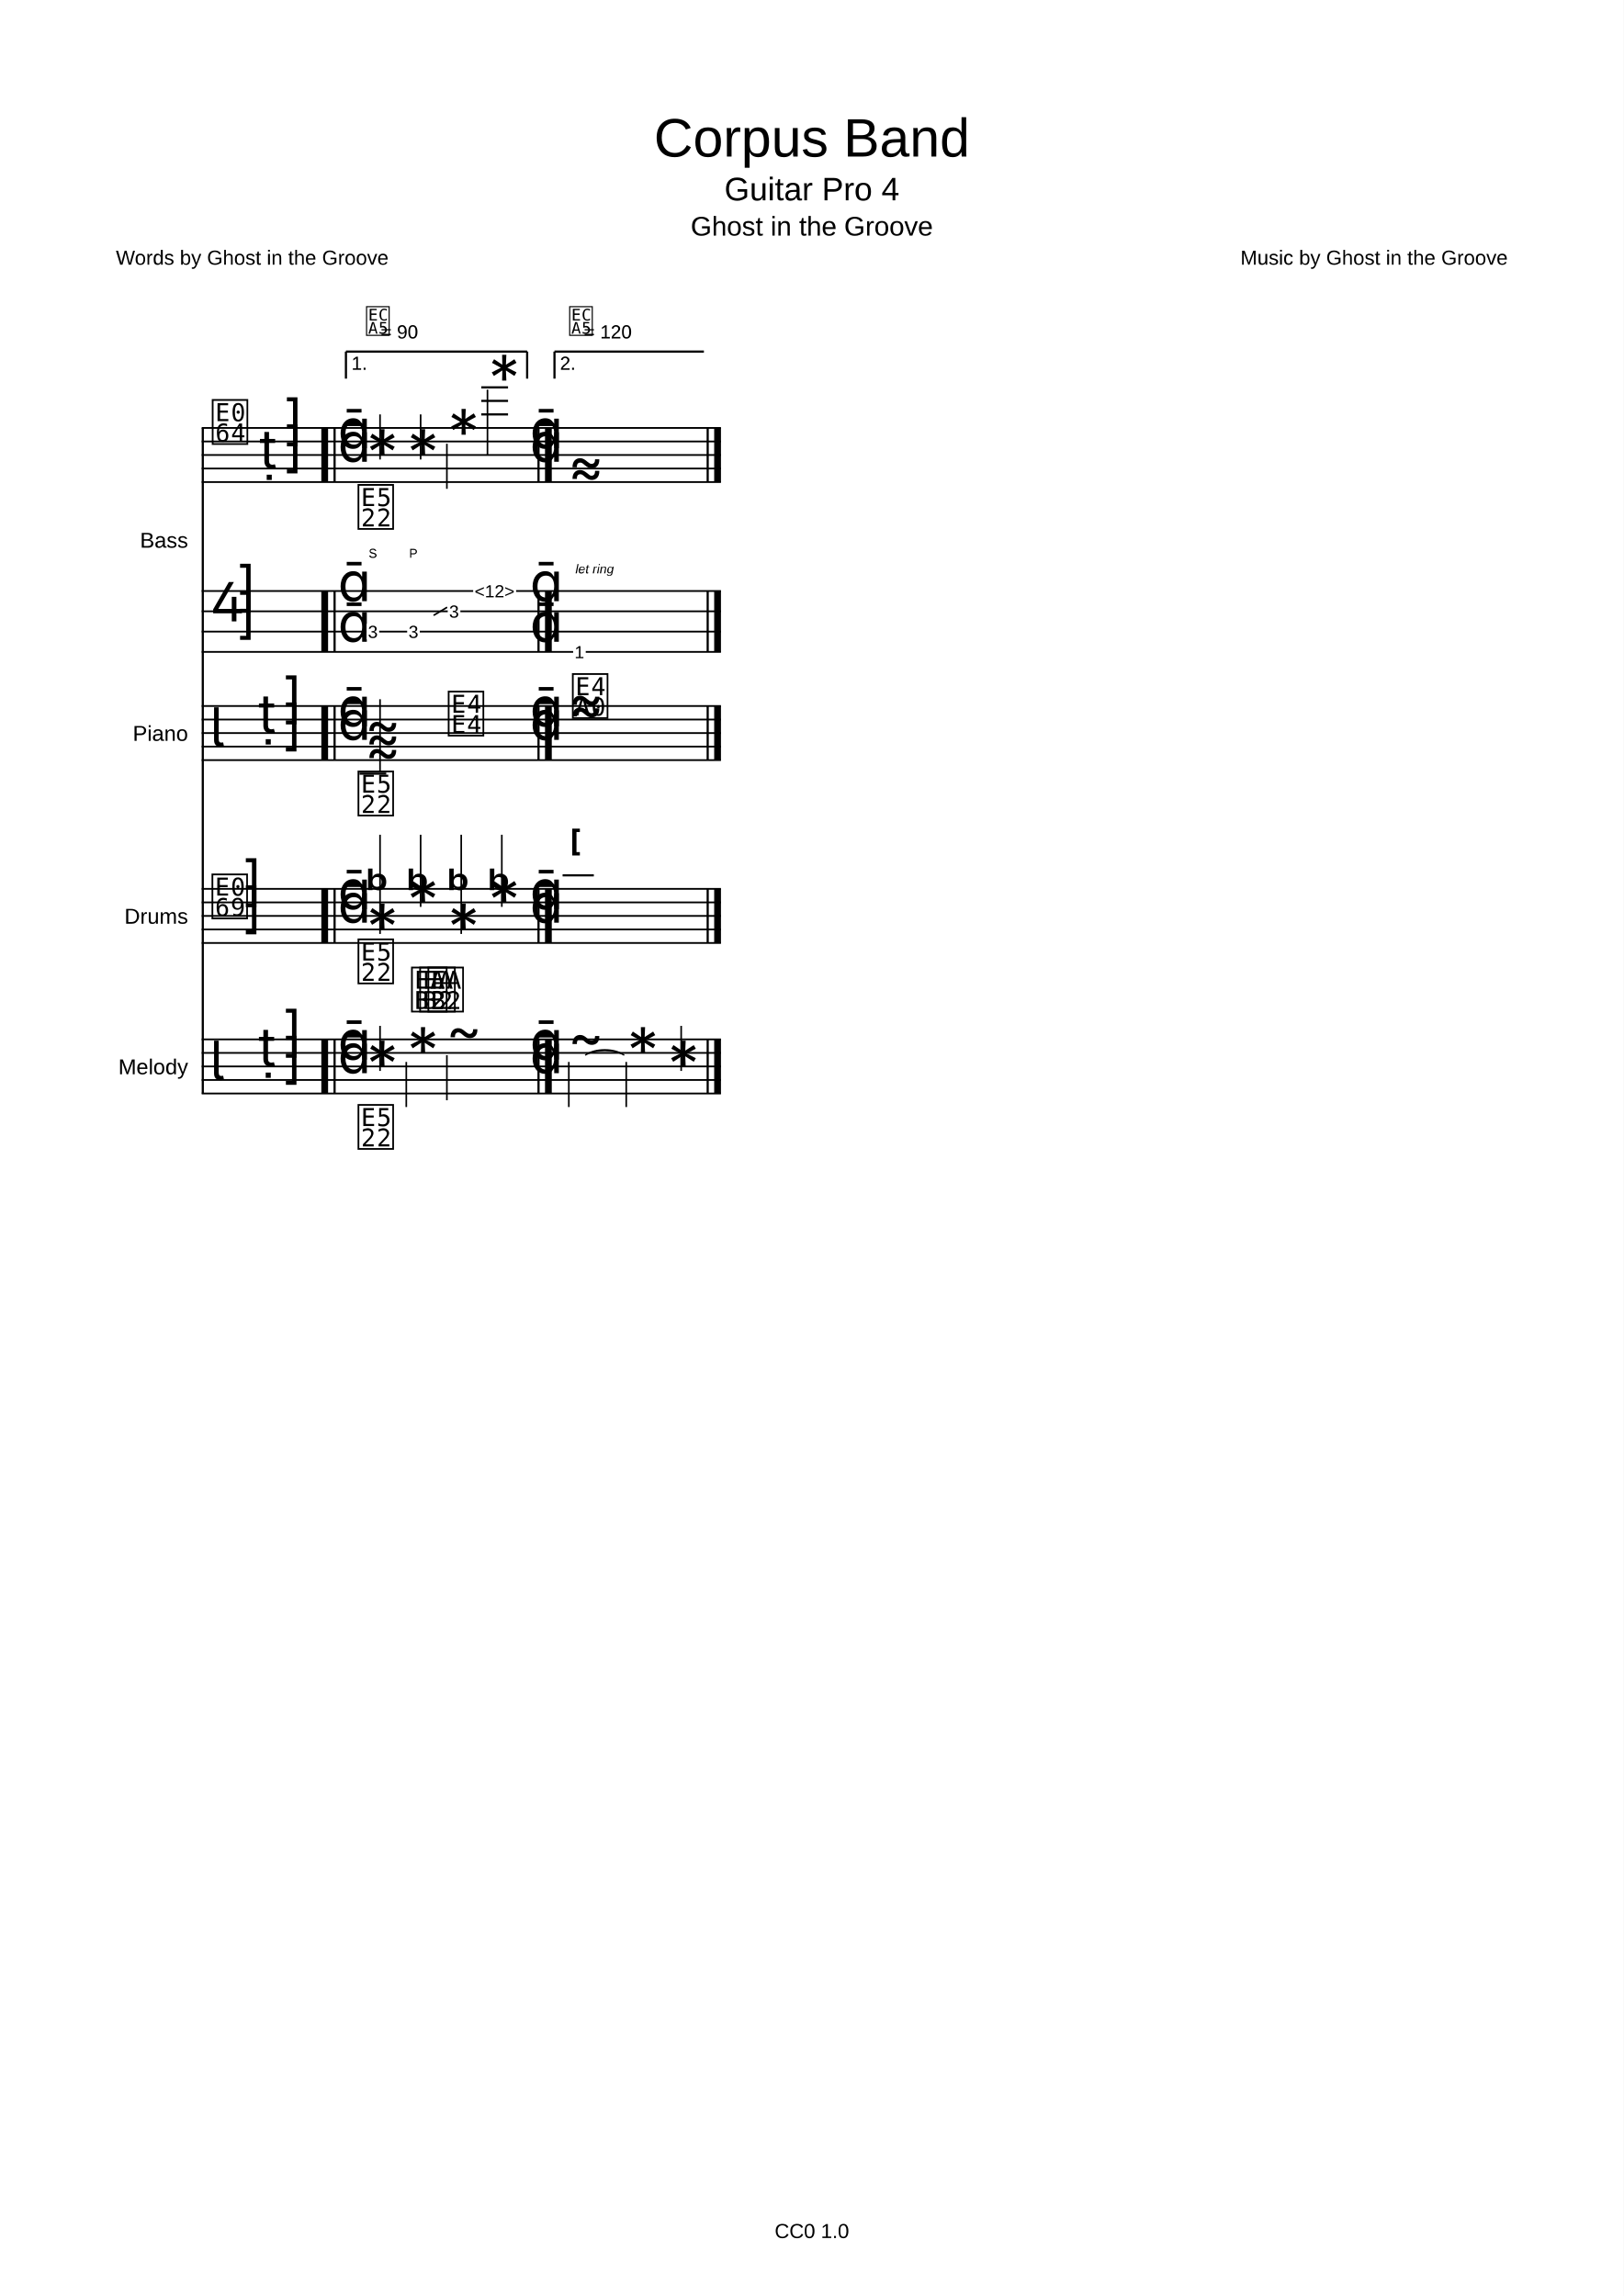
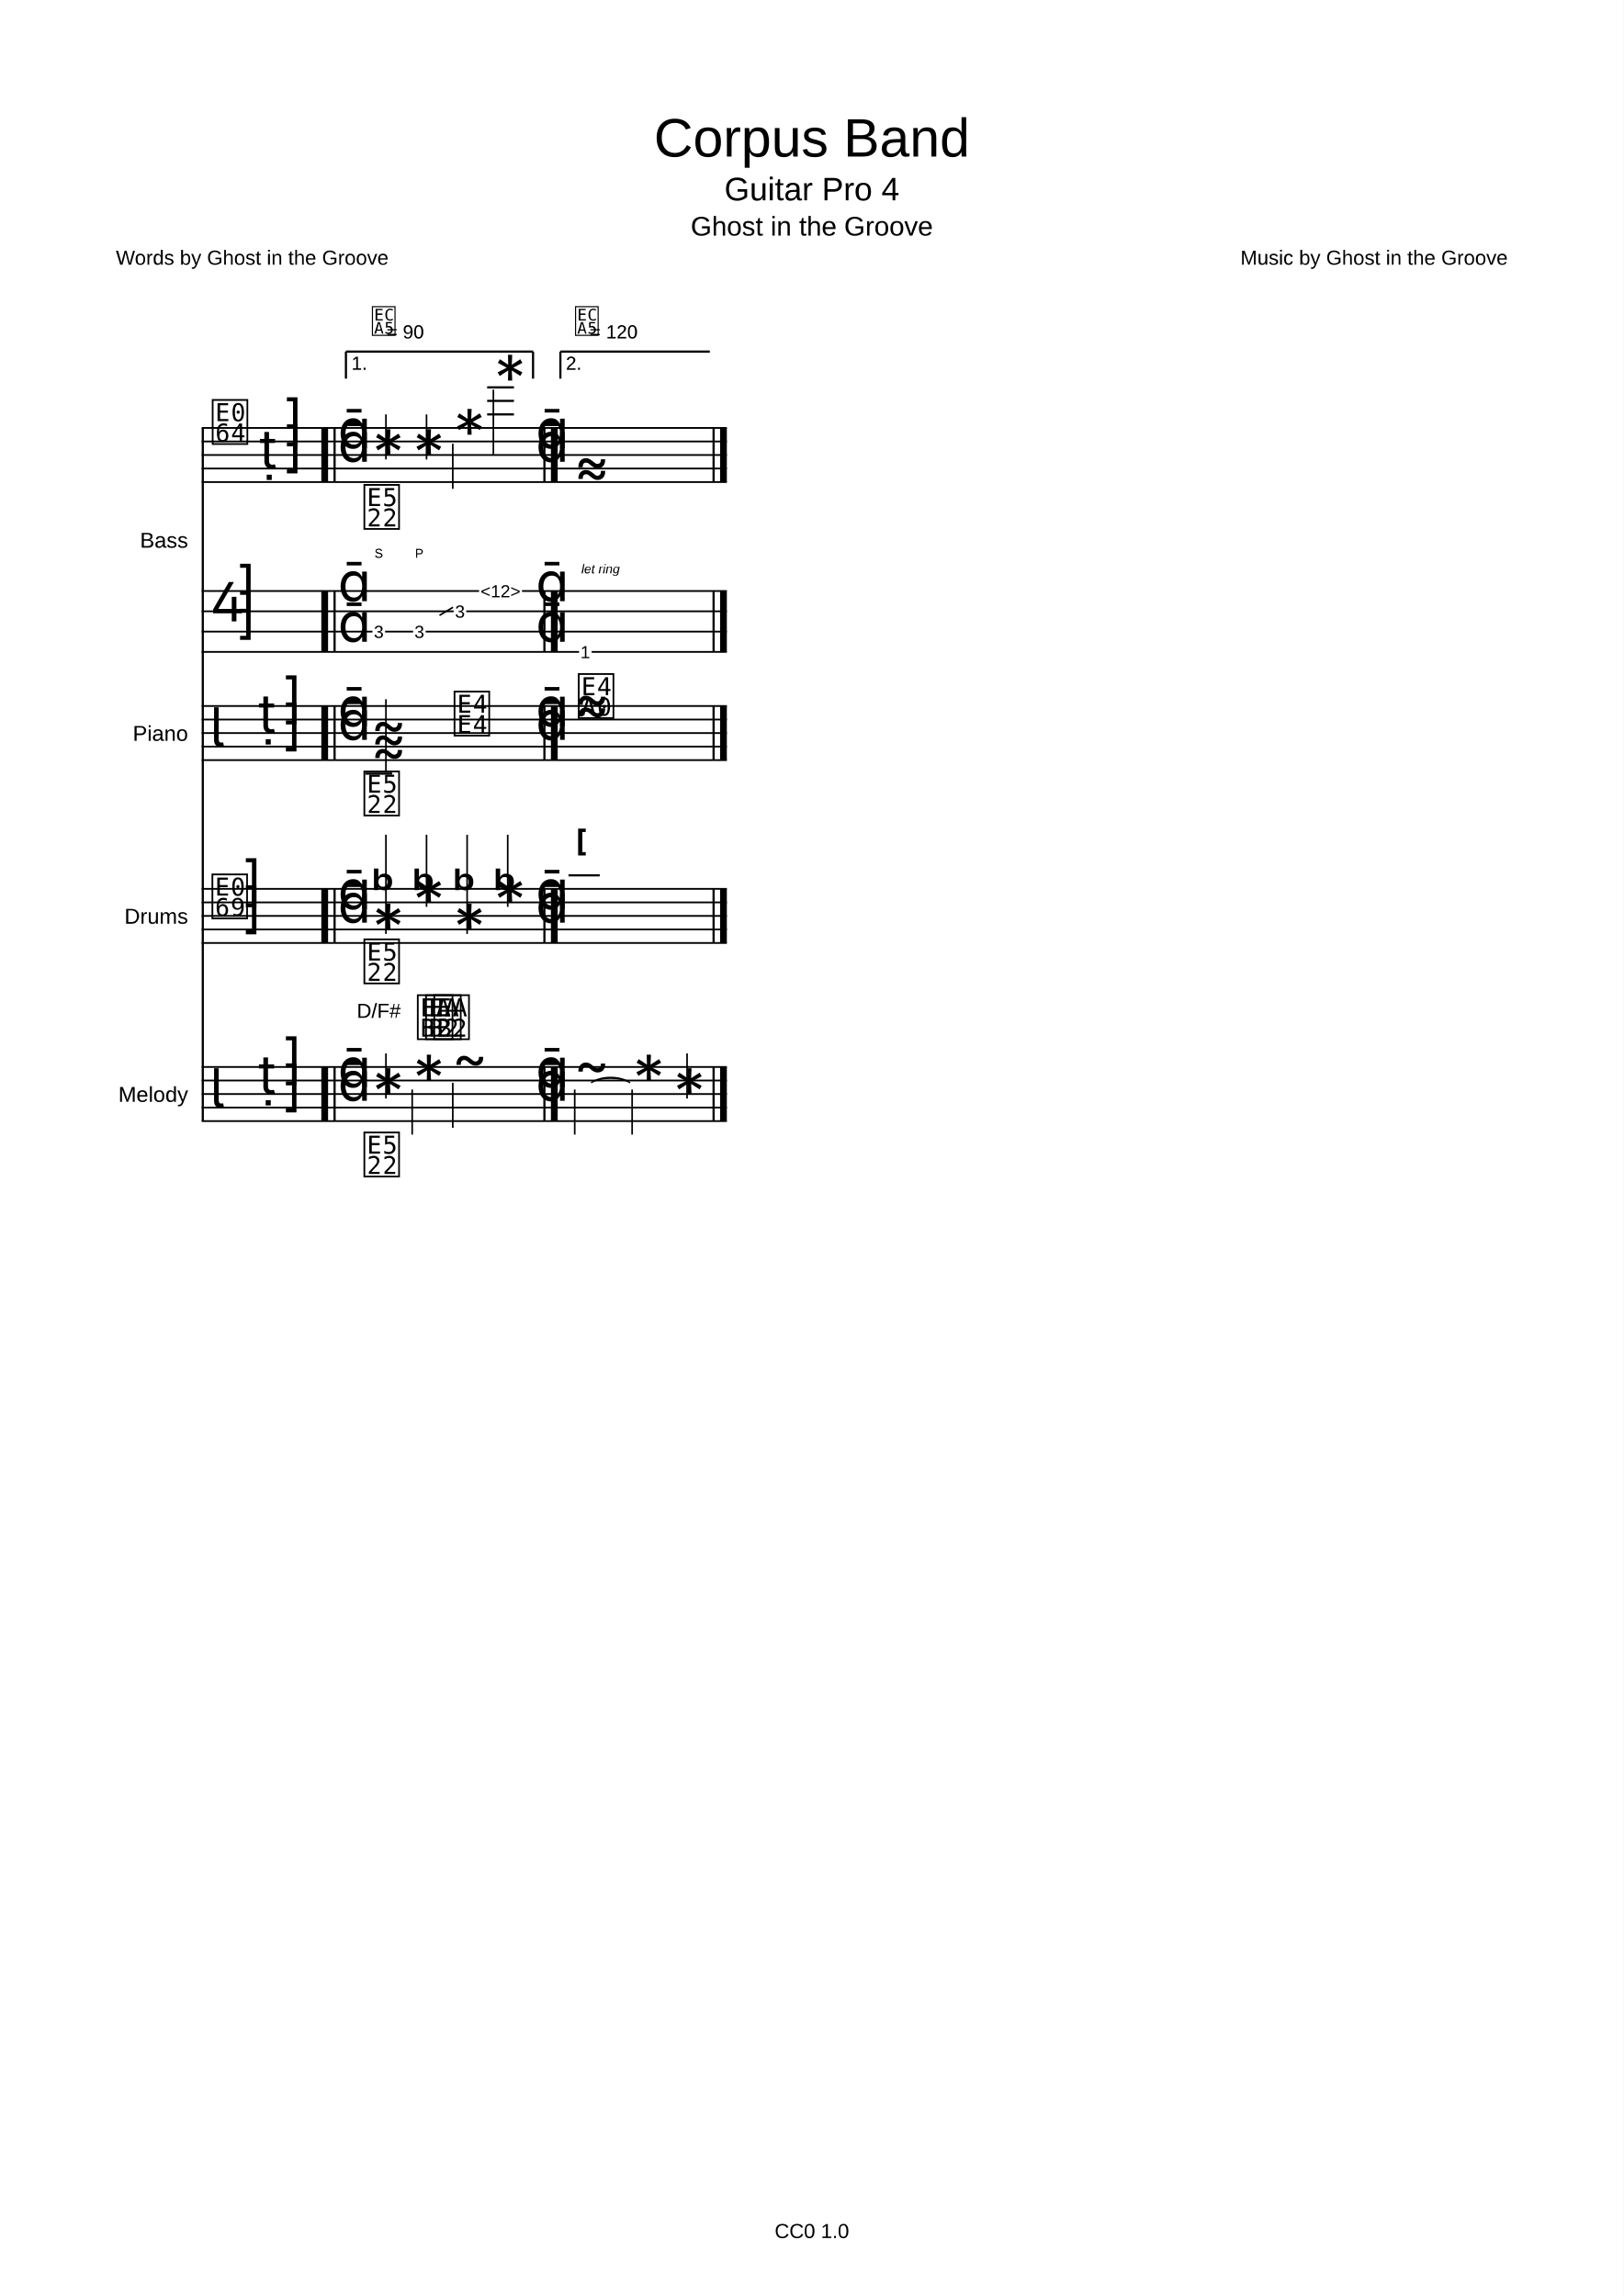
<svg xmlns="http://www.w3.org/2000/svg" width="1200" height="1697.143" viewBox="0 0 120 169.714">
  <style>@font-face{font-family:"Bravura";src:url("Bravura.otf")}text{font-family:"Bravura";font-size:4px}text.t{font-family:Arial,Helvetica,sans-serif}</style>
  <rect x="0" y="0" width="120" height="169.714" fill="white" />
  <g fill="black" stroke="black">
-     <line class="staffLine" x1="14.907" y1="31.632" x2="53.282" y2="31.632" stroke-width="0.13" />
-     <line class="staffLine" x1="14.907" y1="32.632" x2="53.282" y2="32.632" stroke-width="0.13" />
-     <line class="staffLine" x1="14.907" y1="33.632" x2="53.282" y2="33.632" stroke-width="0.13" />
-     <line class="staffLine" x1="14.907" y1="34.632" x2="53.282" y2="34.632" stroke-width="0.13" />
-     <line class="staffLine" x1="14.907" y1="35.632" x2="53.282" y2="35.632" stroke-width="0.13" />
+     <line class="staffLine" x1="14.907" y1="31.632" x2="53.718" y2="31.632" stroke-width="0.13" />
+     <line class="staffLine" x1="14.907" y1="32.632" x2="53.718" y2="32.632" stroke-width="0.13" />
+     <line class="staffLine" x1="14.907" y1="33.632" x2="53.718" y2="33.632" stroke-width="0.13" />
+     <line class="staffLine" x1="14.907" y1="34.632" x2="53.718" y2="34.632" stroke-width="0.13" />
+     <line class="staffLine" x1="14.907" y1="35.632" x2="53.718" y2="35.632" stroke-width="0.13" />
    <line class="barline" x1="23.997" y1="31.632" x2="23.997" y2="35.632" stroke-width="0.5" />
    <line class="barline" x1="24.727" y1="31.632" x2="24.727" y2="35.632" stroke-width="0.16" />
-     <line class="stem" x1="28.087" y1="33.964" x2="28.087" y2="30.632" stroke-width="0.12" />
-     <line class="stem" x1="31.087" y1="33.964" x2="31.087" y2="30.632" stroke-width="0.12" />
-     <line class="stem" x1="33.027" y1="32.8" x2="33.027" y2="36.132" stroke-width="0.12" />
-     <line class="ledgerLine" x1="35.567" y1="30.632" x2="37.547" y2="30.632" stroke-width="0.16" />
-     <line class="ledgerLine" x1="35.567" y1="29.632" x2="37.547" y2="29.632" stroke-width="0.16" />
-     <line class="ledgerLine" x1="35.567" y1="28.632" x2="37.547" y2="28.632" stroke-width="0.16" />
-     <line class="stem" x1="36.027" y1="28.8" x2="36.027" y2="33.632" stroke-width="0.12" />
-     <line class="barline" x1="39.799" y1="31.632" x2="39.799" y2="35.632" stroke-width="0.16" />
-     <line class="barline" x1="40.529" y1="31.632" x2="40.529" y2="35.632" stroke-width="0.5" />
-     <line class="barline" x1="52.302" y1="31.632" x2="52.302" y2="35.632" stroke-width="0.16" />
-     <line class="barline" x1="53.032" y1="31.632" x2="53.032" y2="35.632" stroke-width="0.5" />
-     <line class="staffLine" x1="14.907" y1="43.686" x2="53.282" y2="43.686" stroke-width="0.13" />
-     <line class="staffLine" x1="14.907" y1="45.186" x2="53.282" y2="45.186" stroke-width="0.13" />
-     <line class="staffLine" x1="14.907" y1="46.686" x2="53.282" y2="46.686" stroke-width="0.13" />
-     <line class="staffLine" x1="14.907" y1="48.186" x2="53.282" y2="48.186" stroke-width="0.13" />
+     <line class="stem" x1="28.523" y1="33.964" x2="28.523" y2="30.632" stroke-width="0.12" />
+     <line class="stem" x1="31.523" y1="33.964" x2="31.523" y2="30.632" stroke-width="0.12" />
+     <line class="stem" x1="33.463" y1="32.8" x2="33.463" y2="36.132" stroke-width="0.12" />
+     <line class="ledgerLine" x1="36.003" y1="30.632" x2="37.983" y2="30.632" stroke-width="0.16" />
+     <line class="ledgerLine" x1="36.003" y1="29.632" x2="37.983" y2="29.632" stroke-width="0.16" />
+     <line class="ledgerLine" x1="36.003" y1="28.632" x2="37.983" y2="28.632" stroke-width="0.16" />
+     <line class="stem" x1="36.463" y1="28.8" x2="36.463" y2="33.632" stroke-width="0.12" />
+     <line class="barline" x1="40.235" y1="31.632" x2="40.235" y2="35.632" stroke-width="0.16" />
+     <line class="barline" x1="40.965" y1="31.632" x2="40.965" y2="35.632" stroke-width="0.5" />
+     <line class="barline" x1="52.738" y1="31.632" x2="52.738" y2="35.632" stroke-width="0.16" />
+     <line class="barline" x1="53.468" y1="31.632" x2="53.468" y2="35.632" stroke-width="0.5" />
+     <line class="staffLine" x1="14.907" y1="43.686" x2="53.718" y2="43.686" stroke-width="0.13" />
+     <line class="staffLine" x1="14.907" y1="45.186" x2="53.718" y2="45.186" stroke-width="0.13" />
+     <line class="staffLine" x1="14.907" y1="46.686" x2="53.718" y2="46.686" stroke-width="0.13" />
+     <line class="staffLine" x1="14.907" y1="48.186" x2="53.718" y2="48.186" stroke-width="0.13" />
    <line class="barline" x1="23.997" y1="43.686" x2="23.997" y2="48.186" stroke-width="0.5" />
    <line class="barline" x1="24.727" y1="43.686" x2="24.727" y2="48.186" stroke-width="0.16" />
-     <line class="slide" x1="32.046" y1="45.486" x2="33.046" y2="44.886" stroke-width="0.12" />
-     <line class="barline" x1="39.799" y1="43.686" x2="39.799" y2="48.186" stroke-width="0.16" />
-     <line class="barline" x1="40.529" y1="43.686" x2="40.529" y2="48.186" stroke-width="0.5" />
-     <line class="barline" x1="52.302" y1="43.686" x2="52.302" y2="48.186" stroke-width="0.16" />
-     <line class="barline" x1="53.032" y1="43.686" x2="53.032" y2="48.186" stroke-width="0.5" />
-     <line class="staffLine" x1="14.907" y1="52.186" x2="53.282" y2="52.186" stroke-width="0.13" />
-     <line class="staffLine" x1="14.907" y1="53.186" x2="53.282" y2="53.186" stroke-width="0.13" />
-     <line class="staffLine" x1="14.907" y1="54.186" x2="53.282" y2="54.186" stroke-width="0.13" />
-     <line class="staffLine" x1="14.907" y1="55.186" x2="53.282" y2="55.186" stroke-width="0.13" />
-     <line class="staffLine" x1="14.907" y1="56.186" x2="53.282" y2="56.186" stroke-width="0.13" />
+     <line class="slide" x1="32.482" y1="45.486" x2="33.482" y2="44.886" stroke-width="0.12" />
+     <line class="barline" x1="40.235" y1="43.686" x2="40.235" y2="48.186" stroke-width="0.16" />
+     <line class="barline" x1="40.965" y1="43.686" x2="40.965" y2="48.186" stroke-width="0.5" />
+     <line class="barline" x1="52.738" y1="43.686" x2="52.738" y2="48.186" stroke-width="0.16" />
+     <line class="barline" x1="53.468" y1="43.686" x2="53.468" y2="48.186" stroke-width="0.5" />
+     <line class="staffLine" x1="14.907" y1="52.186" x2="53.718" y2="52.186" stroke-width="0.13" />
+     <line class="staffLine" x1="14.907" y1="53.186" x2="53.718" y2="53.186" stroke-width="0.13" />
+     <line class="staffLine" x1="14.907" y1="54.186" x2="53.718" y2="54.186" stroke-width="0.13" />
+     <line class="staffLine" x1="14.907" y1="55.186" x2="53.718" y2="55.186" stroke-width="0.13" />
+     <line class="staffLine" x1="14.907" y1="56.186" x2="53.718" y2="56.186" stroke-width="0.13" />
    <line class="barline" x1="23.997" y1="52.186" x2="23.997" y2="56.186" stroke-width="0.5" />
    <line class="barline" x1="24.727" y1="52.186" x2="24.727" y2="56.186" stroke-width="0.16" />
-     <line class="ledgerLine" x1="26.567" y1="57.186" x2="28.547" y2="57.186" stroke-width="0.16" />
-     <line class="stem" x1="28.087" y1="57.018" x2="28.087" y2="51.686" stroke-width="0.12" />
-     <line class="barline" x1="39.799" y1="52.186" x2="39.799" y2="56.186" stroke-width="0.16" />
-     <line class="barline" x1="40.529" y1="52.186" x2="40.529" y2="56.186" stroke-width="0.5" />
-     <line class="barline" x1="52.302" y1="52.186" x2="52.302" y2="56.186" stroke-width="0.16" />
-     <line class="barline" x1="53.032" y1="52.186" x2="53.032" y2="56.186" stroke-width="0.5" />
-     <line class="staffLine" x1="14.907" y1="65.702" x2="53.282" y2="65.702" stroke-width="0.13" />
-     <line class="staffLine" x1="14.907" y1="66.702" x2="53.282" y2="66.702" stroke-width="0.13" />
-     <line class="staffLine" x1="14.907" y1="67.702" x2="53.282" y2="67.702" stroke-width="0.13" />
-     <line class="staffLine" x1="14.907" y1="68.702" x2="53.282" y2="68.702" stroke-width="0.13" />
-     <line class="staffLine" x1="14.907" y1="69.702" x2="53.282" y2="69.702" stroke-width="0.13" />
+     <line class="ledgerLine" x1="27.003" y1="57.186" x2="28.983" y2="57.186" stroke-width="0.16" />
+     <line class="stem" x1="28.523" y1="57.018" x2="28.523" y2="51.686" stroke-width="0.12" />
+     <line class="barline" x1="40.235" y1="52.186" x2="40.235" y2="56.186" stroke-width="0.16" />
+     <line class="barline" x1="40.965" y1="52.186" x2="40.965" y2="56.186" stroke-width="0.5" />
+     <line class="barline" x1="52.738" y1="52.186" x2="52.738" y2="56.186" stroke-width="0.16" />
+     <line class="barline" x1="53.468" y1="52.186" x2="53.468" y2="56.186" stroke-width="0.5" />
+     <line class="staffLine" x1="14.907" y1="65.702" x2="53.718" y2="65.702" stroke-width="0.13" />
+     <line class="staffLine" x1="14.907" y1="66.702" x2="53.718" y2="66.702" stroke-width="0.13" />
+     <line class="staffLine" x1="14.907" y1="67.702" x2="53.718" y2="67.702" stroke-width="0.13" />
+     <line class="staffLine" x1="14.907" y1="68.702" x2="53.718" y2="68.702" stroke-width="0.13" />
+     <line class="staffLine" x1="14.907" y1="69.702" x2="53.718" y2="69.702" stroke-width="0.13" />
    <line class="barline" x1="23.997" y1="65.702" x2="23.997" y2="69.702" stroke-width="0.5" />
    <line class="barline" x1="24.727" y1="65.702" x2="24.727" y2="69.702" stroke-width="0.16" />
-     <line class="stem" x1="28.087" y1="69.034" x2="28.087" y2="61.702" stroke-width="0.12" />
-     <line class="stem" x1="31.087" y1="67.034" x2="31.087" y2="61.702" stroke-width="0.12" />
-     <line class="stem" x1="34.087" y1="69.034" x2="34.087" y2="61.702" stroke-width="0.12" />
-     <line class="stem" x1="37.087" y1="67.034" x2="37.087" y2="61.702" stroke-width="0.12" />
-     <line class="barline" x1="39.799" y1="65.702" x2="39.799" y2="69.702" stroke-width="0.16" />
-     <line class="barline" x1="40.529" y1="65.702" x2="40.529" y2="69.702" stroke-width="0.5" />
-     <line class="ledgerLine" x1="41.579" y1="64.702" x2="43.887" y2="64.702" stroke-width="0.16" />
-     <line class="barline" x1="52.302" y1="65.702" x2="52.302" y2="69.702" stroke-width="0.16" />
-     <line class="barline" x1="53.032" y1="65.702" x2="53.032" y2="69.702" stroke-width="0.5" />
-     <line class="staffLine" x1="14.907" y1="76.828" x2="53.282" y2="76.828" stroke-width="0.13" />
-     <line class="staffLine" x1="14.907" y1="77.828" x2="53.282" y2="77.828" stroke-width="0.13" />
-     <line class="staffLine" x1="14.907" y1="78.828" x2="53.282" y2="78.828" stroke-width="0.13" />
-     <line class="staffLine" x1="14.907" y1="79.828" x2="53.282" y2="79.828" stroke-width="0.13" />
-     <line class="staffLine" x1="14.907" y1="80.828" x2="53.282" y2="80.828" stroke-width="0.13" />
-     <line class="barline" x1="23.997" y1="76.828" x2="23.997" y2="80.828" stroke-width="0.5" />
-     <line class="barline" x1="24.727" y1="76.828" x2="24.727" y2="80.828" stroke-width="0.16" />
-     <line class="stem" x1="28.087" y1="79.16" x2="28.087" y2="75.828" stroke-width="0.12" />
-     <line class="stem" x1="30.027" y1="78.496" x2="30.027" y2="81.828" stroke-width="0.12" />
-     <line class="stem" x1="33.027" y1="77.996" x2="33.027" y2="81.328" stroke-width="0.12" />
-     <line class="barline" x1="39.799" y1="76.828" x2="39.799" y2="80.828" stroke-width="0.16" />
-     <line class="barline" x1="40.529" y1="76.828" x2="40.529" y2="80.828" stroke-width="0.5" />
-     <line class="stem" x1="42.039" y1="78.496" x2="42.039" y2="81.828" stroke-width="0.12" />
-     <line class="stem" x1="46.282" y1="78.496" x2="46.282" y2="81.828" stroke-width="0.12" />
-     <line class="stem" x1="50.342" y1="79.16" x2="50.342" y2="75.828" stroke-width="0.12" />
-     <line class="barline" x1="52.302" y1="76.828" x2="52.302" y2="80.828" stroke-width="0.16" />
-     <line class="barline" x1="53.032" y1="76.828" x2="53.032" y2="80.828" stroke-width="0.5" />
-     <line class="volta" x1="25.567" y1="25.988" x2="38.959" y2="25.988" stroke-width="0.16" />
+     <line class="stem" x1="28.523" y1="69.034" x2="28.523" y2="61.702" stroke-width="0.12" />
+     <line class="stem" x1="31.523" y1="67.034" x2="31.523" y2="61.702" stroke-width="0.12" />
+     <line class="stem" x1="34.523" y1="69.034" x2="34.523" y2="61.702" stroke-width="0.12" />
+     <line class="stem" x1="37.523" y1="67.034" x2="37.523" y2="61.702" stroke-width="0.12" />
+     <line class="barline" x1="40.235" y1="65.702" x2="40.235" y2="69.702" stroke-width="0.16" />
+     <line class="barline" x1="40.965" y1="65.702" x2="40.965" y2="69.702" stroke-width="0.5" />
+     <line class="ledgerLine" x1="42.015" y1="64.702" x2="44.323" y2="64.702" stroke-width="0.16" />
+     <line class="barline" x1="52.738" y1="65.702" x2="52.738" y2="69.702" stroke-width="0.16" />
+     <line class="barline" x1="53.468" y1="65.702" x2="53.468" y2="69.702" stroke-width="0.5" />
+     <line class="staffLine" x1="14.907" y1="78.868" x2="53.718" y2="78.868" stroke-width="0.13" />
+     <line class="staffLine" x1="14.907" y1="79.868" x2="53.718" y2="79.868" stroke-width="0.13" />
+     <line class="staffLine" x1="14.907" y1="80.868" x2="53.718" y2="80.868" stroke-width="0.13" />
+     <line class="staffLine" x1="14.907" y1="81.868" x2="53.718" y2="81.868" stroke-width="0.13" />
+     <line class="staffLine" x1="14.907" y1="82.868" x2="53.718" y2="82.868" stroke-width="0.13" />
+     <line class="barline" x1="23.997" y1="78.868" x2="23.997" y2="82.868" stroke-width="0.5" />
+     <line class="barline" x1="24.727" y1="78.868" x2="24.727" y2="82.868" stroke-width="0.16" />
+     <line class="stem" x1="28.523" y1="81.2" x2="28.523" y2="77.868" stroke-width="0.12" />
+     <line class="stem" x1="30.463" y1="80.536" x2="30.463" y2="83.868" stroke-width="0.12" />
+     <line class="stem" x1="33.463" y1="80.036" x2="33.463" y2="83.368" stroke-width="0.12" />
+     <line class="barline" x1="40.235" y1="78.868" x2="40.235" y2="82.868" stroke-width="0.16" />
+     <line class="barline" x1="40.965" y1="78.868" x2="40.965" y2="82.868" stroke-width="0.5" />
+     <line class="stem" x1="42.475" y1="80.536" x2="42.475" y2="83.868" stroke-width="0.12" />
+     <line class="stem" x1="46.718" y1="80.536" x2="46.718" y2="83.868" stroke-width="0.12" />
+     <line class="stem" x1="50.778" y1="81.2" x2="50.778" y2="77.868" stroke-width="0.12" />
+     <line class="barline" x1="52.738" y1="78.868" x2="52.738" y2="82.868" stroke-width="0.16" />
+     <line class="barline" x1="53.468" y1="78.868" x2="53.468" y2="82.868" stroke-width="0.5" />
+     <line class="volta" x1="25.567" y1="25.988" x2="39.395" y2="25.988" stroke-width="0.16" />
    <line class="volta" x1="25.567" y1="25.988" x2="25.567" y2="27.988" stroke-width="0.16" />
-     <line class="volta" x1="38.959" y1="25.988" x2="38.959" y2="27.988" stroke-width="0.16" />
-     <line class="volta" x1="40.979" y1="25.988" x2="52.022" y2="25.988" stroke-width="0.16" />
-     <line class="volta" x1="40.979" y1="25.988" x2="40.979" y2="27.988" stroke-width="0.16" />
-     <line class="barline" x1="14.987" y1="31.632" x2="14.987" y2="80.828" stroke-width="0.16" />
+     <line class="volta" x1="39.395" y1="25.988" x2="39.395" y2="27.988" stroke-width="0.16" />
+     <line class="volta" x1="41.415" y1="25.988" x2="52.458" y2="25.988" stroke-width="0.16" />
+     <line class="volta" x1="41.415" y1="25.988" x2="41.415" y2="27.988" stroke-width="0.16" />
+     <line class="barline" x1="14.987" y1="31.632" x2="14.987" y2="82.868" stroke-width="0.16" />
    <text class="clef" x="15.527" y="32.632" stroke="none"></text>
    <text class="keySignature" x="19.163" y="34.632" stroke="none"></text>
    <text class="timeSignature" x="20.967" y="32.632" stroke="none"></text>
    <text class="timeSignature" x="20.967" y="34.632" stroke="none"></text>
    <text class="repeat" x="24.967" y="33.132" stroke="none"></text>
    <text class="repeat" x="24.967" y="34.132" stroke="none"></text>
-     <text class="notehead" x="26.967" y="34.132" stroke="none"></text>
-     <text class="notehead" x="29.967" y="34.132" stroke="none"></text>
-     <text class="notehead" x="32.967" y="32.632" stroke="none"></text>
-     <text class="notehead" x="35.967" y="28.632" stroke="none"></text>
-     <text class="repeat" x="39.159" y="33.132" stroke="none"></text>
-     <text class="repeat" x="39.159" y="34.132" stroke="none"></text>
-     <text class="notehead" x="41.979" y="36.132" stroke="none"></text>
-     <text class="dynamic" x="26.301" y="38.908" stroke="none"></text>
+     <text class="notehead" x="27.403" y="34.132" stroke="none"></text>
+     <text class="notehead" x="30.403" y="34.132" stroke="none"></text>
+     <text class="notehead" x="33.403" y="32.632" stroke="none"></text>
+     <text class="notehead" x="36.403" y="28.632" stroke="none"></text>
+     <text class="repeat" x="39.595" y="33.132" stroke="none"></text>
+     <text class="repeat" x="39.595" y="34.132" stroke="none"></text>
+     <text class="notehead" x="42.415" y="36.132" stroke="none"></text>
+     <text class="dynamic" x="26.737" y="38.908" stroke="none"></text>
    <text class="clef" x="15.519" y="45.928" stroke="none"></text>
    <text class="timeSignature" x="17.507" y="44.936" stroke="none"></text>
    <text class="timeSignature" x="17.507" y="46.936" stroke="none"></text>
    <text class="repeat" x="24.967" y="44.436" stroke="none"></text>
    <text class="repeat" x="24.967" y="47.436" stroke="none"></text>
-     <text class="repeat" x="39.159" y="44.436" stroke="none"></text>
-     <text class="repeat" x="39.159" y="47.436" stroke="none"></text>
+     <text class="repeat" x="39.595" y="44.436" stroke="none"></text>
+     <text class="repeat" x="39.595" y="47.436" stroke="none"></text>
    <text class="clef" x="15.507" y="55.186" stroke="none"></text>
    <text class="keySignature" x="19.091" y="54.186" stroke="none"></text>
    <text class="timeSignature" x="20.895" y="53.186" stroke="none"></text>
    <text class="timeSignature" x="20.895" y="55.186" stroke="none"></text>
    <text class="repeat" x="24.967" y="53.686" stroke="none"></text>
    <text class="repeat" x="24.967" y="54.686" stroke="none"></text>
-     <text class="notehead" x="26.967" y="55.186" stroke="none"></text>
-     <text class="notehead" x="26.967" y="56.186" stroke="none"></text>
-     <text class="notehead" x="26.967" y="57.186" stroke="none"></text>
-     <text class="rest" x="32.967" y="54.186" stroke="none"></text>
-     <text class="repeat" x="39.159" y="53.686" stroke="none"></text>
-     <text class="repeat" x="39.159" y="54.686" stroke="none"></text>
-     <text class="notehead" x="41.979" y="53.686" stroke="none"></text>
-     <text class="articulation" x="42.145" y="52.89" stroke="none"></text>
-     <text class="dynamic" x="26.301" y="60.094" stroke="none"></text>
+     <text class="notehead" x="27.403" y="55.186" stroke="none"></text>
+     <text class="notehead" x="27.403" y="56.186" stroke="none"></text>
+     <text class="notehead" x="27.403" y="57.186" stroke="none"></text>
+     <text class="rest" x="33.403" y="54.186" stroke="none"></text>
+     <text class="repeat" x="39.595" y="53.686" stroke="none"></text>
+     <text class="repeat" x="39.595" y="54.686" stroke="none"></text>
+     <text class="notehead" x="42.415" y="53.686" stroke="none"></text>
+     <text class="articulation" x="42.581" y="52.89" stroke="none"></text>
+     <text class="dynamic" x="26.737" y="60.094" stroke="none"></text>
    <text class="clef" x="15.507" y="67.702" stroke="none"></text>
    <text class="timeSignature" x="17.935" y="66.702" stroke="none"></text>
    <text class="timeSignature" x="17.935" y="68.702" stroke="none"></text>
    <text class="repeat" x="24.967" y="67.202" stroke="none"></text>
    <text class="repeat" x="24.967" y="68.202" stroke="none"></text>
-     <text class="notehead" x="26.967" y="65.202" stroke="none"></text>
-     <text class="notehead" x="26.967" y="69.202" stroke="none"></text>
-     <text class="notehead" x="29.967" y="65.202" stroke="none"></text>
-     <text class="notehead" x="29.967" y="67.202" stroke="none"></text>
-     <text class="notehead" x="32.967" y="65.202" stroke="none"></text>
-     <text class="notehead" x="32.967" y="69.202" stroke="none"></text>
-     <text class="notehead" x="35.967" y="65.202" stroke="none"></text>
-     <text class="notehead" x="35.967" y="67.202" stroke="none"></text>
-     <text class="repeat" x="39.159" y="67.202" stroke="none"></text>
-     <text class="repeat" x="39.159" y="68.202" stroke="none"></text>
-     <text class="notehead" x="41.979" y="64.702" stroke="none"></text>
-     <text class="dynamic" x="26.301" y="72.502" stroke="none"></text>
-     <text class="clef" x="15.507" y="79.828" stroke="none"></text>
-     <text class="keySignature" x="19.091" y="78.828" stroke="none"></text>
-     <text class="timeSignature" x="20.895" y="77.828" stroke="none"></text>
-     <text class="timeSignature" x="20.895" y="79.828" stroke="none"></text>
-     <text class="repeat" x="24.967" y="78.328" stroke="none"></text>
-     <text class="repeat" x="24.967" y="79.328" stroke="none"></text>
-     <text class="notehead" x="26.967" y="79.328" stroke="none"></text>
-     <text class="notehead" x="29.967" y="78.328" stroke="none"></text>
-     <text class="notehead" x="32.967" y="77.828" stroke="none"></text>
-     <text class="repeat" x="39.159" y="78.328" stroke="none"></text>
-     <text class="repeat" x="39.159" y="79.328" stroke="none"></text>
-     <text class="notehead" x="41.979" y="78.328" stroke="none"></text>
-     <text class="notehead" x="46.222" y="78.328" stroke="none"></text>
-     <text class="notehead" x="49.222" y="79.328" stroke="none"></text>
-     <text class="vibrato" x="30.253" y="74.586" stroke="none"></text>
-     <text class="vibrato" x="30.861" y="74.586" stroke="none"></text>
-     <text class="vibrato" x="31.469" y="74.586" stroke="none"></text>
-     <text class="dynamic" x="26.301" y="84.736" stroke="none"></text>
-     <text class="tempo" x="26.967" y="24.664" style="font-size:2.6px" stroke="none"></text>
-     <text class="tempo" x="41.979" y="24.664" style="font-size:2.6px" stroke="none"></text>
+     <text class="notehead" x="27.403" y="65.202" stroke="none"></text>
+     <text class="notehead" x="27.403" y="69.202" stroke="none"></text>
+     <text class="notehead" x="30.403" y="65.202" stroke="none"></text>
+     <text class="notehead" x="30.403" y="67.202" stroke="none"></text>
+     <text class="notehead" x="33.403" y="65.202" stroke="none"></text>
+     <text class="notehead" x="33.403" y="69.202" stroke="none"></text>
+     <text class="notehead" x="36.403" y="65.202" stroke="none"></text>
+     <text class="notehead" x="36.403" y="67.202" stroke="none"></text>
+     <text class="repeat" x="39.595" y="67.202" stroke="none"></text>
+     <text class="repeat" x="39.595" y="68.202" stroke="none"></text>
+     <text class="notehead" x="42.415" y="64.702" stroke="none"></text>
+     <text class="dynamic" x="26.737" y="72.502" stroke="none"></text>
+     <text class="clef" x="15.507" y="81.868" stroke="none"></text>
+     <text class="keySignature" x="19.091" y="80.868" stroke="none"></text>
+     <text class="timeSignature" x="20.895" y="79.868" stroke="none"></text>
+     <text class="timeSignature" x="20.895" y="81.868" stroke="none"></text>
+     <text class="repeat" x="24.967" y="80.368" stroke="none"></text>
+     <text class="repeat" x="24.967" y="81.368" stroke="none"></text>
+     <text class="notehead" x="27.403" y="81.368" stroke="none"></text>
+     <text class="notehead" x="30.403" y="80.368" stroke="none"></text>
+     <text class="notehead" x="33.403" y="79.868" stroke="none"></text>
+     <text class="repeat" x="39.595" y="80.368" stroke="none"></text>
+     <text class="repeat" x="39.595" y="81.368" stroke="none"></text>
+     <text class="notehead" x="42.415" y="80.368" stroke="none"></text>
+     <text class="notehead" x="46.658" y="80.368" stroke="none"></text>
+     <text class="notehead" x="49.658" y="81.368" stroke="none"></text>
+     <text class="vibrato" x="30.689" y="76.626" stroke="none"></text>
+     <text class="vibrato" x="31.297" y="76.626" stroke="none"></text>
+     <text class="vibrato" x="31.905" y="76.626" stroke="none"></text>
+     <text class="dynamic" x="26.737" y="86.776" stroke="none"></text>
+     <text class="tempo" x="27.403" y="24.664" style="font-size:2.6px" stroke="none"></text>
+     <text class="tempo" x="42.415" y="24.664" style="font-size:2.6px" stroke="none"></text>
    <text class="t credit" x="60" y="11.571" style="font-size:4px" text-anchor="middle" stroke="none">Corpus Band</text>
    <text class="t credit" x="60" y="14.811" style="font-size:2.4px" text-anchor="middle" stroke="none">Guitar Pro 4</text>
    <text class="t credit" x="60" y="17.415" style="font-size:2px" text-anchor="middle" stroke="none">Ghost in the Groove</text>
    <text class="t credit" x="8.571" y="19.56" style="font-size:1.5px" text-anchor="start" stroke="none">Words by Ghost in the Groove</text>
    <text class="t credit" x="111.429" y="19.56" style="font-size:1.5px" text-anchor="end" stroke="none">Music by Ghost in the Groove</text>
-     <rect class="knockout" x="27.092" y="46.114" width="0.931" height="1.144" fill="white" stroke="none" />
-     <text class="t fretNumber" x="27.557" y="47.154" style="font-size:1.3px" text-anchor="middle" stroke="none">3</text>
-     <rect class="knockout" x="30.092" y="46.114" width="0.931" height="1.144" fill="white" stroke="none" />
-     <text class="t fretNumber" x="30.557" y="47.154" style="font-size:1.3px" text-anchor="middle" stroke="none">3</text>
-     <rect class="knockout" x="33.092" y="44.614" width="0.931" height="1.144" fill="white" stroke="none" />
-     <text class="t fretNumber" x="33.557" y="45.654" style="font-size:1.3px" text-anchor="middle" stroke="none">3</text>
-     <rect class="knockout" x="34.971" y="43.114" width="3.172" height="1.144" fill="white" stroke="none" />
-     <text class="t fretNumber" x="36.557" y="44.154" style="font-size:1.3px" text-anchor="middle" stroke="none">&lt;12&gt;</text>
-     <rect class="knockout" x="42.358" y="47.614" width="0.931" height="1.144" fill="white" stroke="none" />
-     <text class="t fretNumber" x="42.823" y="48.654" style="font-size:1.3px" text-anchor="middle" stroke="none">1</text>
-     <text class="t technique" x="42.523" y="42.379" style="font-size:0.95px;font-style:italic" text-anchor="start" stroke="none">let ring</text>
-     <text class="t technique" x="27.557" y="41.229" style="font-size:0.95px" text-anchor="middle" stroke="none">S</text>
-     <text class="t technique" x="30.557" y="41.229" style="font-size:0.95px" text-anchor="middle" stroke="none">P</text>
+     <rect class="knockout" x="27.528" y="46.114" width="0.931" height="1.144" fill="white" stroke="none" />
+     <text class="t fretNumber" x="27.993" y="47.154" style="font-size:1.3px" text-anchor="middle" stroke="none">3</text>
+     <rect class="knockout" x="30.528" y="46.114" width="0.931" height="1.144" fill="white" stroke="none" />
+     <text class="t fretNumber" x="30.993" y="47.154" style="font-size:1.3px" text-anchor="middle" stroke="none">3</text>
+     <rect class="knockout" x="33.528" y="44.614" width="0.931" height="1.144" fill="white" stroke="none" />
+     <text class="t fretNumber" x="33.993" y="45.654" style="font-size:1.3px" text-anchor="middle" stroke="none">3</text>
+     <rect class="knockout" x="35.407" y="43.114" width="3.172" height="1.144" fill="white" stroke="none" />
+     <text class="t fretNumber" x="36.993" y="44.154" style="font-size:1.3px" text-anchor="middle" stroke="none">&lt;12&gt;</text>
+     <rect class="knockout" x="42.794" y="47.614" width="0.931" height="1.144" fill="white" stroke="none" />
+     <text class="t fretNumber" x="43.259" y="48.654" style="font-size:1.3px" text-anchor="middle" stroke="none">1</text>
+     <text class="t technique" x="42.959" y="42.379" style="font-size:0.95px;font-style:italic" text-anchor="start" stroke="none">let ring</text>
+     <text class="t technique" x="27.993" y="41.229" style="font-size:0.95px" text-anchor="middle" stroke="none">S</text>
+     <text class="t technique" x="30.993" y="41.229" style="font-size:0.95px" text-anchor="middle" stroke="none">P</text>
+     <text class="t chord" x="27.993" y="75.235" style="font-size:1.5px" text-anchor="middle" stroke="none">D/F#</text>
    <text class="t volta" x="25.967" y="27.338" style="font-size:1.4px" text-anchor="start" stroke="none">1.</text>
-     <text class="t volta" x="41.379" y="27.338" style="font-size:1.4px" text-anchor="start" stroke="none">2.</text>
-     <text class="t tempo" x="28.131" y="25.014" style="font-size:1.4px" text-anchor="start" stroke="none">= 90</text>
-     <text class="t tempo" x="43.143" y="25.014" style="font-size:1.4px" text-anchor="start" stroke="none">= 120</text>
+     <text class="t volta" x="41.815" y="27.338" style="font-size:1.4px" text-anchor="start" stroke="none">2.</text>
+     <text class="t tempo" x="28.567" y="25.014" style="font-size:1.4px" text-anchor="start" stroke="none">= 90</text>
+     <text class="t tempo" x="43.579" y="25.014" style="font-size:1.4px" text-anchor="start" stroke="none">= 120</text>
    <text class="t trackName" x="13.907" y="40.485" style="font-size:1.6px" text-anchor="end" stroke="none">Bass</text>
    <text class="t trackName" x="13.907" y="54.762" style="font-size:1.6px" text-anchor="end" stroke="none">Piano</text>
    <text class="t trackName" x="13.907" y="68.278" style="font-size:1.6px" text-anchor="end" stroke="none">Drums</text>
-     <text class="t trackName" x="13.907" y="79.404" style="font-size:1.6px" text-anchor="end" stroke="none">Melody</text>
+     <text class="t trackName" x="13.907" y="81.444" style="font-size:1.6px" text-anchor="end" stroke="none">Melody</text>
    <text class="t credit" x="60" y="165.429" style="font-size:1.5px" text-anchor="middle" stroke="none">CC0 1.0</text>
-     <path class="tie" stroke-width="0.1" stroke-linejoin="round" d="M43.279,77.978 C43.985,77.471 45.396,77.471 46.102,77.978 C45.396,77.551 43.985,77.551 43.279,77.978Z" />
+     <path class="tie" stroke-width="0.1" stroke-linejoin="round" d="M43.715,80.018 C44.421,79.511 45.832,79.511 46.538,80.018 C45.832,79.591 44.421,79.591 43.715,80.018Z" />
  </g>
</svg>
